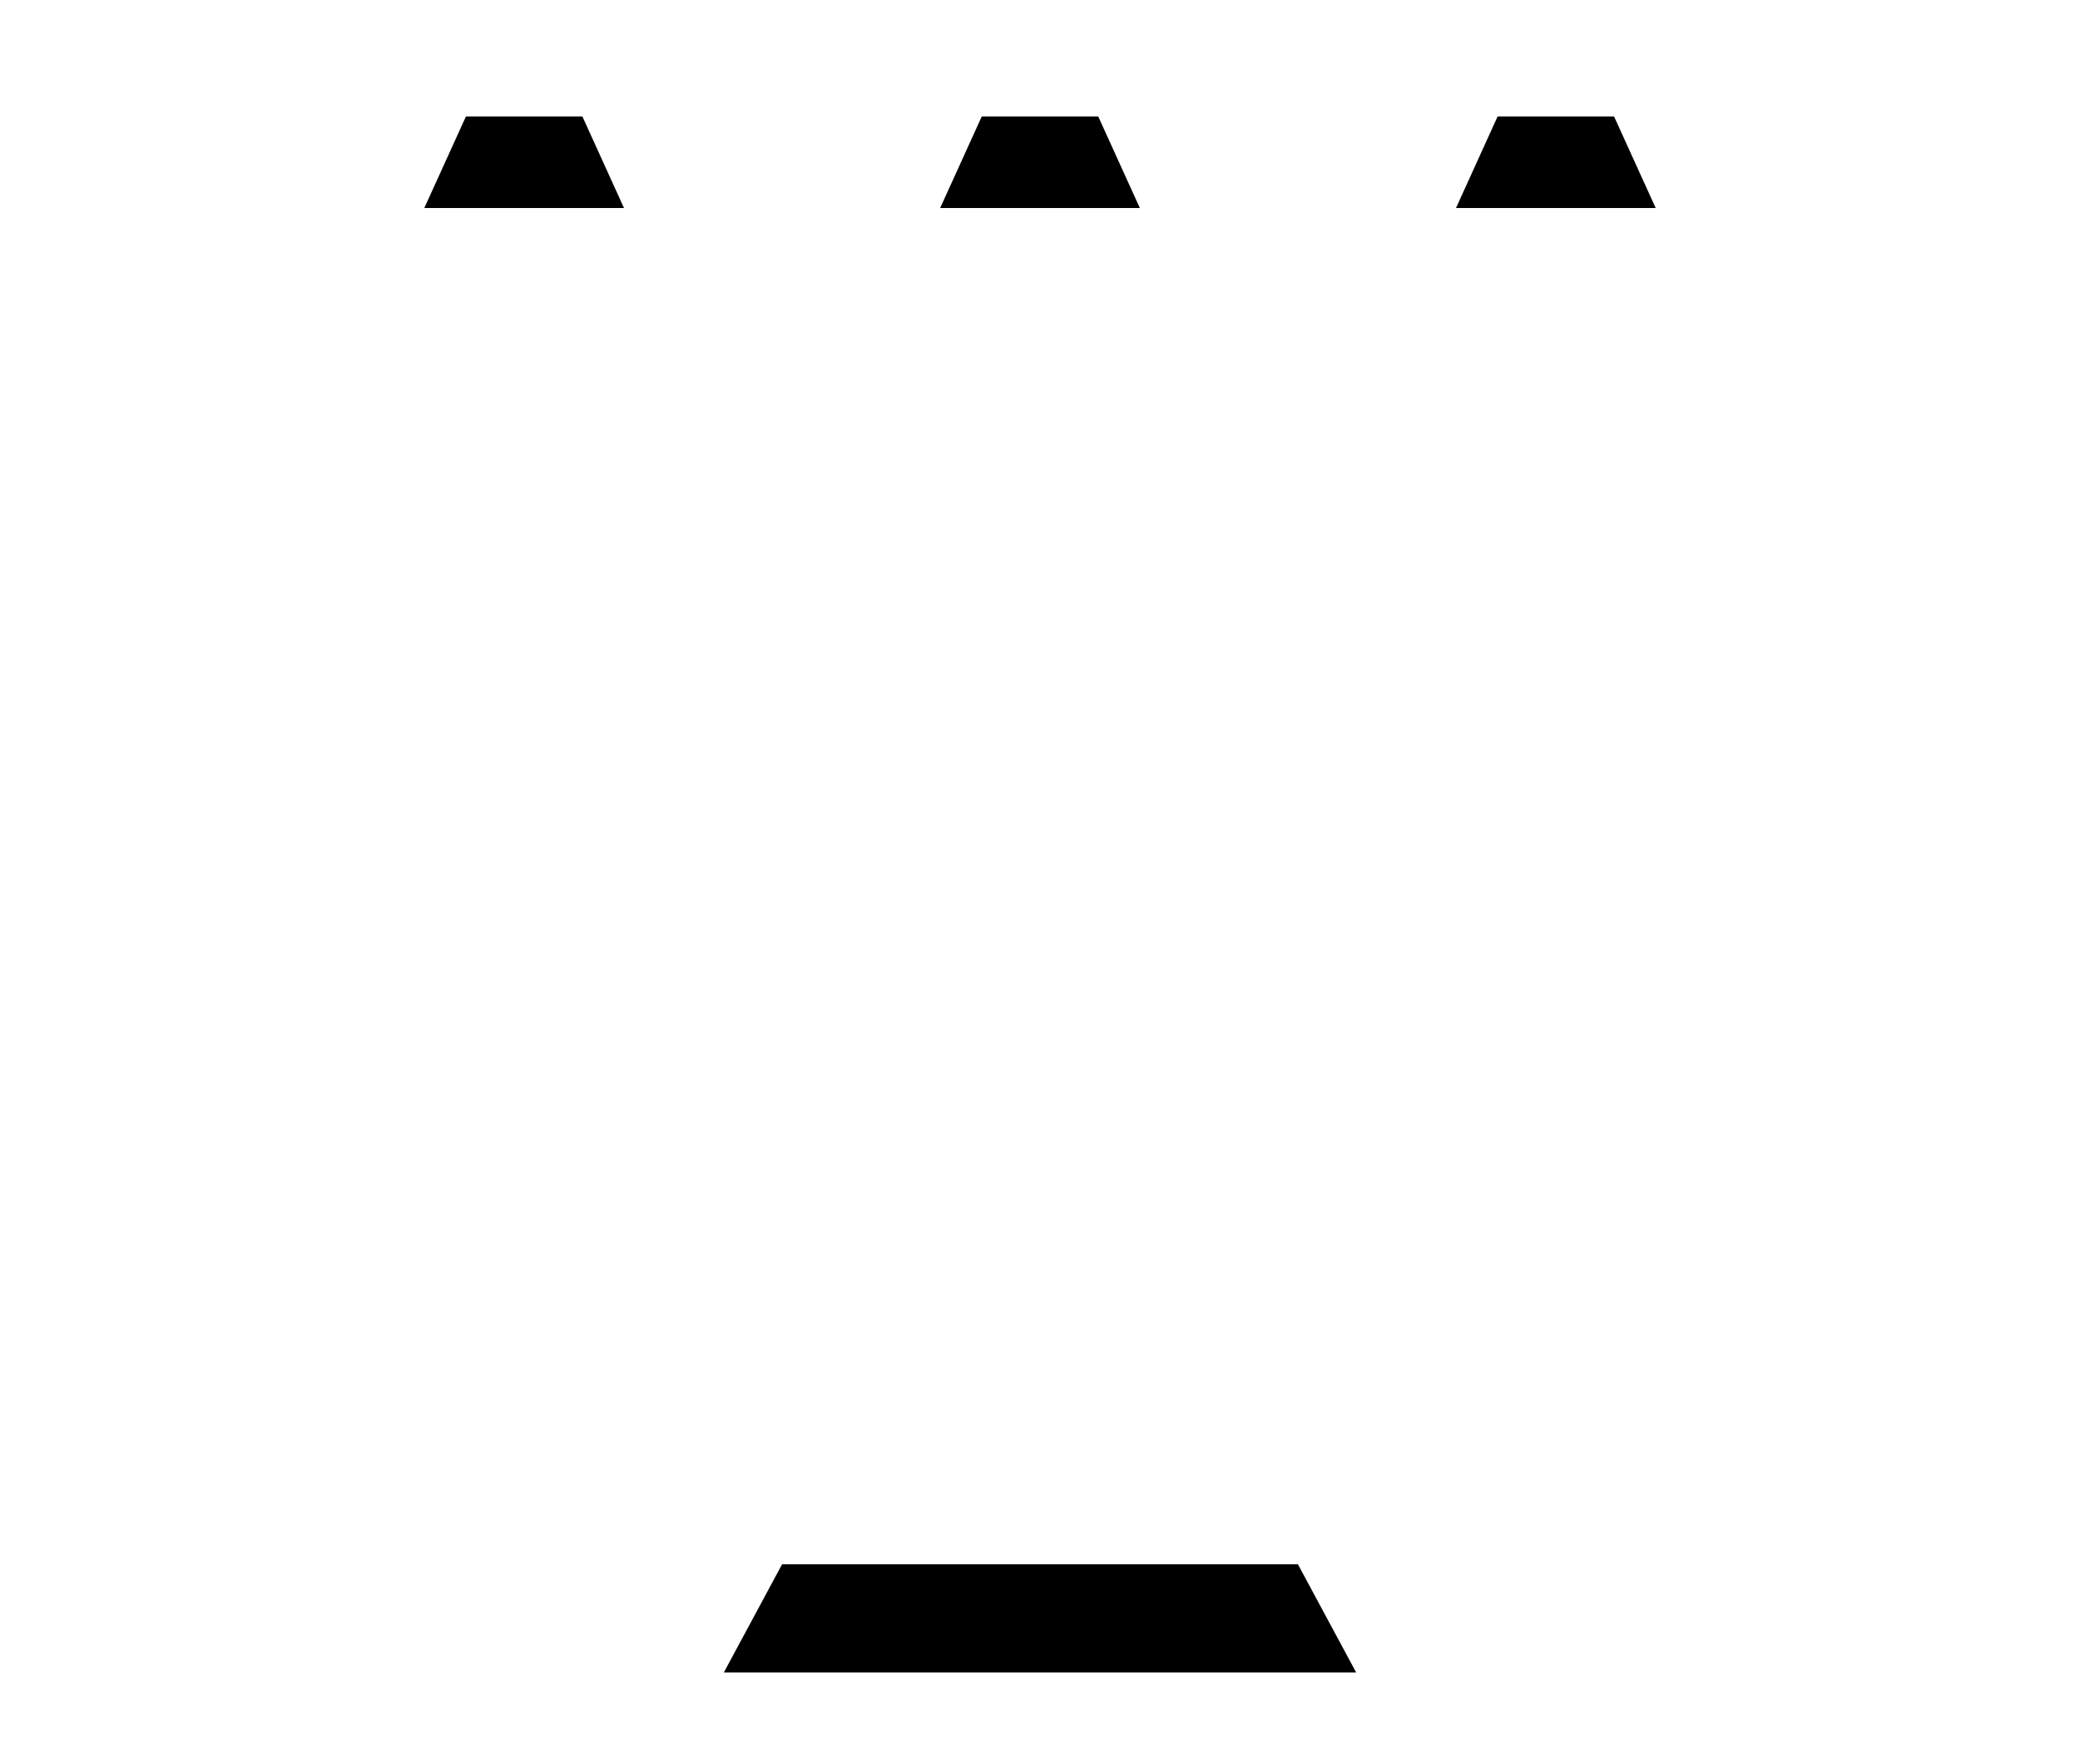
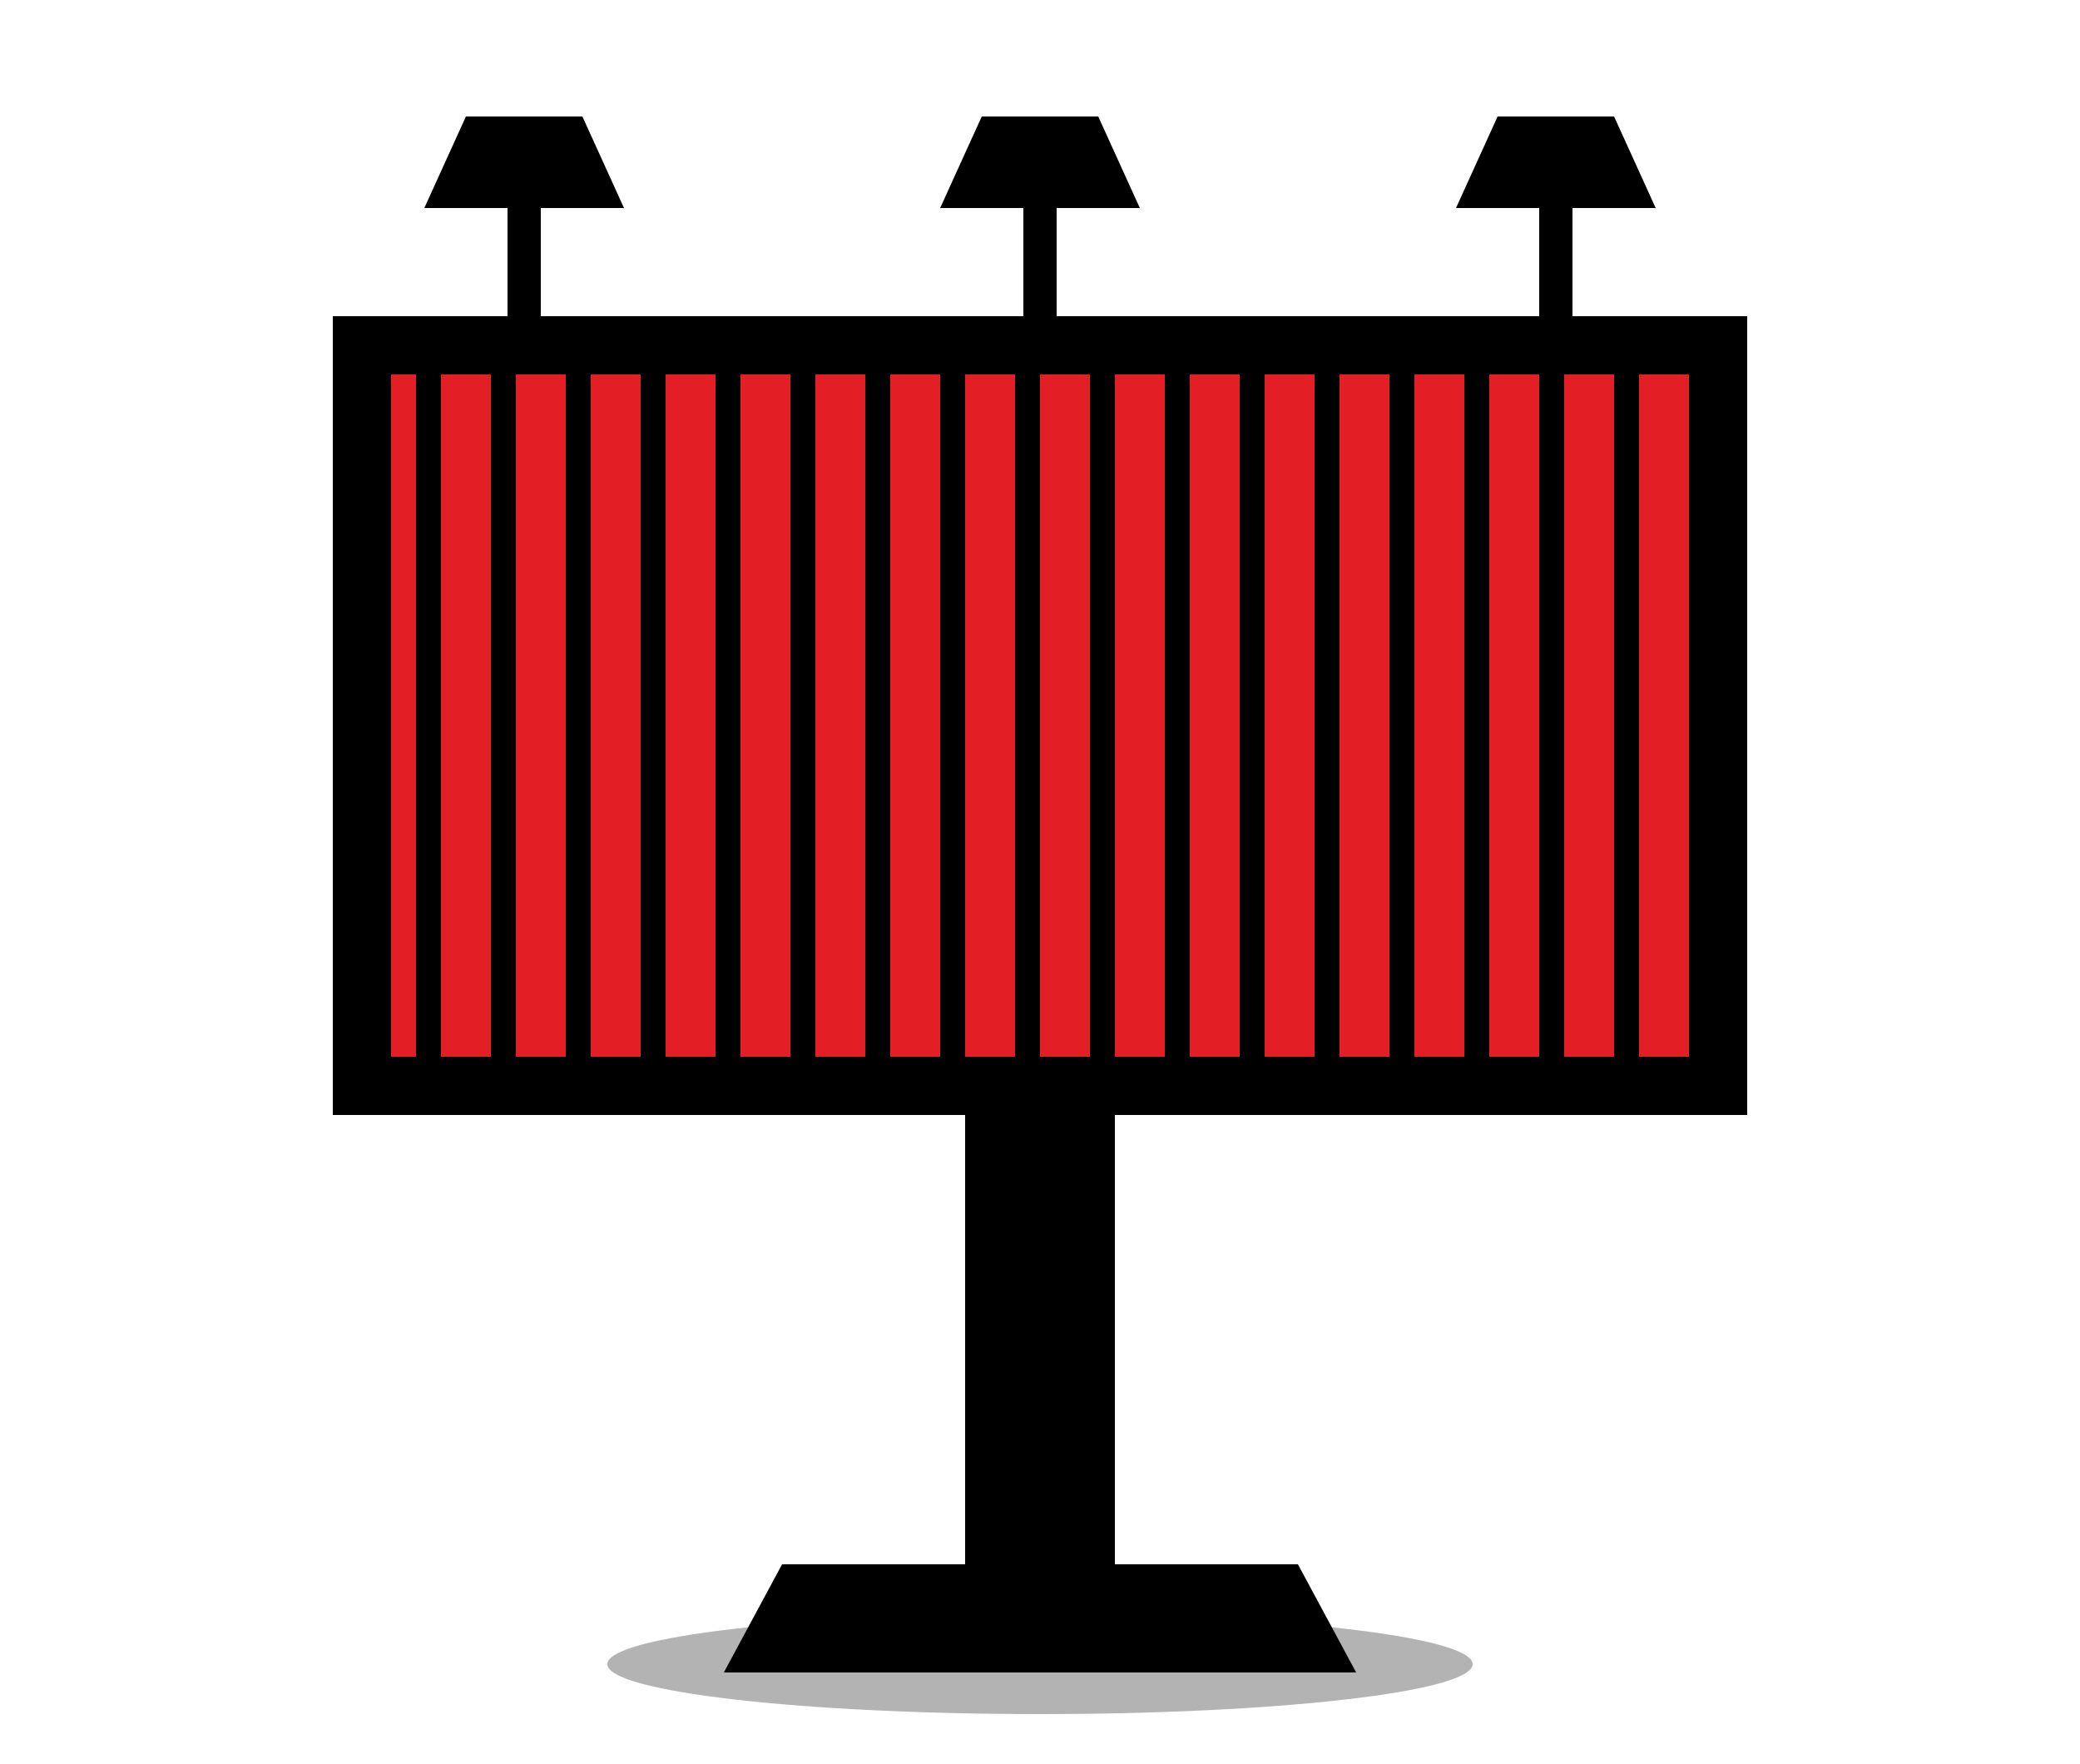
<svg xmlns="http://www.w3.org/2000/svg" viewBox="0 0 250 212">
+   <ellipse class="icon-ground-shadow" cx="125" cy="200" rx="52" ry="6" fill="#000000" opacity="0.3" />
  <g fill="#000000">
    <path d="M56 14 H70 L75 25 H51 Z" />
-     <rect x="61" y="23" />
+     <rect x="61" y="23" width="4" height="16" />
    <path d="M118 14 H132 L137 25 H113 Z" />
-     <rect x="123" y="23" />
+     <rect x="123" y="23" width="4" height="16" />
    <path d="M180 14 H194 L199 25 H175 Z" />
-     <rect x="185" y="23" />
+     <rect x="185" y="23" width="4" height="16" />
  </g>
-   <rect x="47" y="45" fill="#E31E24" />
+   <rect x="47" y="45" width="156" height="82" fill="#E31E24" />
  <g fill="#000000">
-     <rect x="50" y="45" />
-     <rect x="59" y="45" />
-     <rect x="68" y="45" />
-     <rect x="77" y="45" />
-     <rect x="86" y="45" />
-     <rect x="95" y="45" />
-     <rect x="104" y="45" />
-     <rect x="113" y="45" />
-     <rect x="122" y="45" />
-     <rect x="131" y="45" />
-     <rect x="140" y="45" />
-     <rect x="149" y="45" />
-     <rect x="158" y="45" />
-     <rect x="167" y="45" />
-     <rect x="176" y="45" />
-     <rect x="185" y="45" />
-     <rect x="194" y="45" />
+     <rect x="50" y="45" width="3" height="82" />
+     <rect x="59" y="45" width="3" height="82" />
+     <rect x="68" y="45" width="3" height="82" />
+     <rect x="77" y="45" width="3" height="82" />
+     <rect x="86" y="45" width="3" height="82" />
+     <rect x="95" y="45" width="3" height="82" />
+     <rect x="104" y="45" width="3" height="82" />
+     <rect x="113" y="45" width="3" height="82" />
+     <rect x="122" y="45" width="3" height="82" />
+     <rect x="131" y="45" width="3" height="82" />
+     <rect x="140" y="45" width="3" height="82" />
+     <rect x="149" y="45" width="3" height="82" />
+     <rect x="158" y="45" width="3" height="82" />
+     <rect x="167" y="45" width="3" height="82" />
+     <rect x="176" y="45" width="3" height="82" />
+     <rect x="185" y="45" width="3" height="82" />
+     <rect x="194" y="45" width="3" height="82" />
  </g>
-   <rect x="43.5" y="41.5" fill="none" stroke="#000000" stroke-width="7" />
+   <rect x="43.5" y="41.5" width="163" height="89" fill="none" stroke="#000000" stroke-width="7" />
  <g fill="#000000">
-     <rect x="116" y="134" />
+     <rect x="116" y="134" width="18" height="54" />
    <path d="M94 188 H156 L163 201 H87 Z" />
  </g>
</svg>
